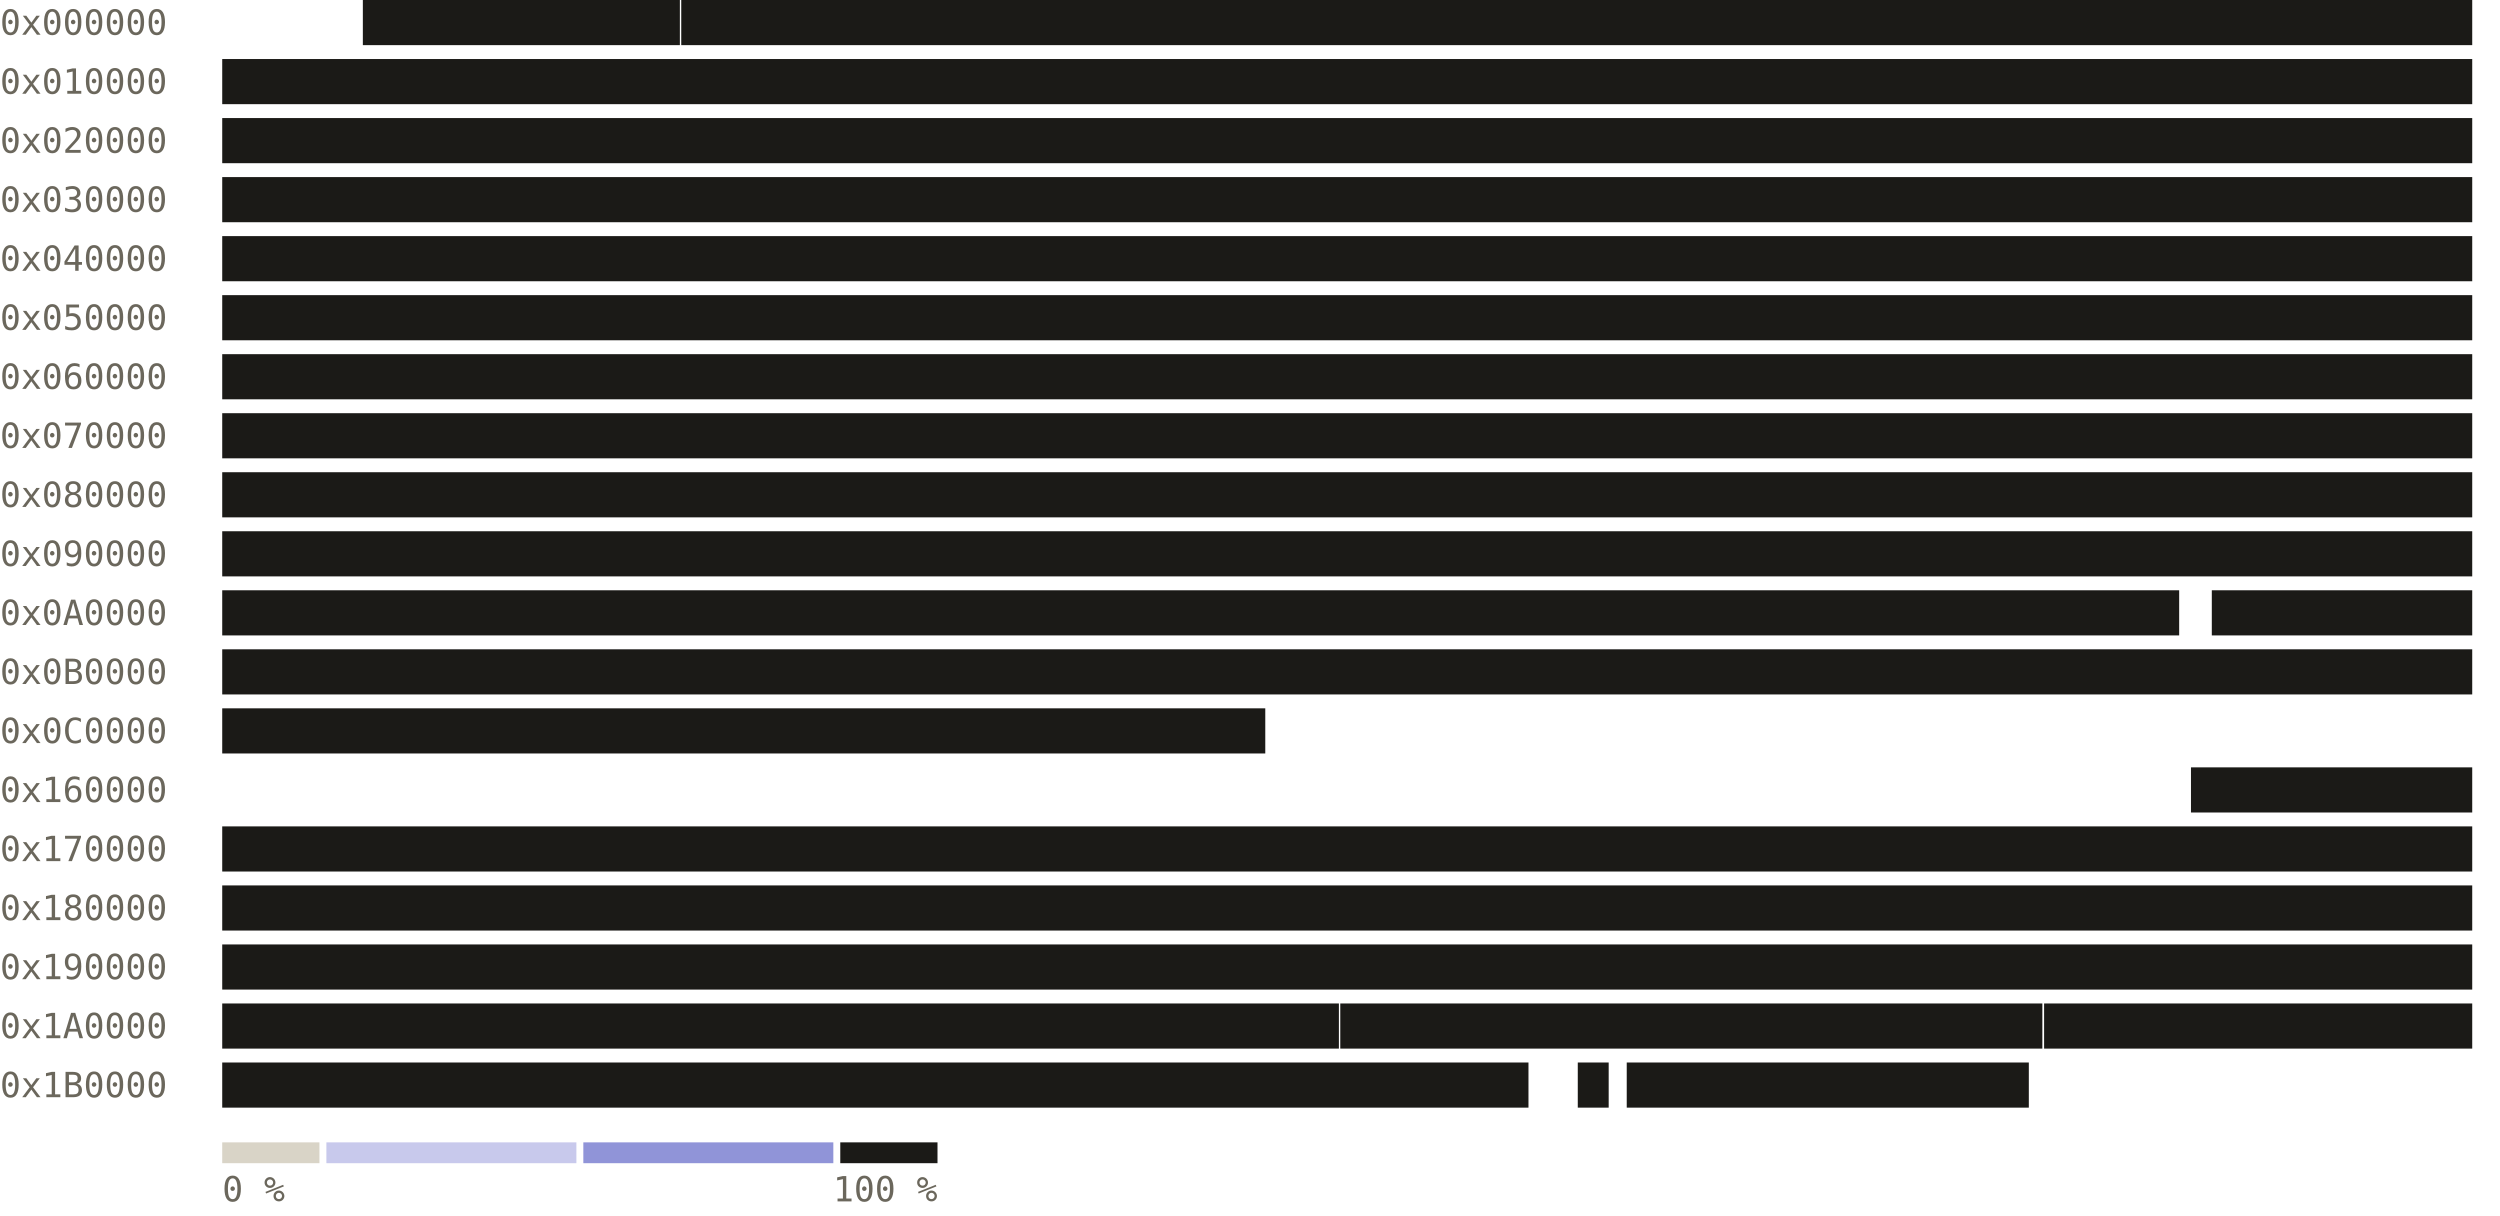
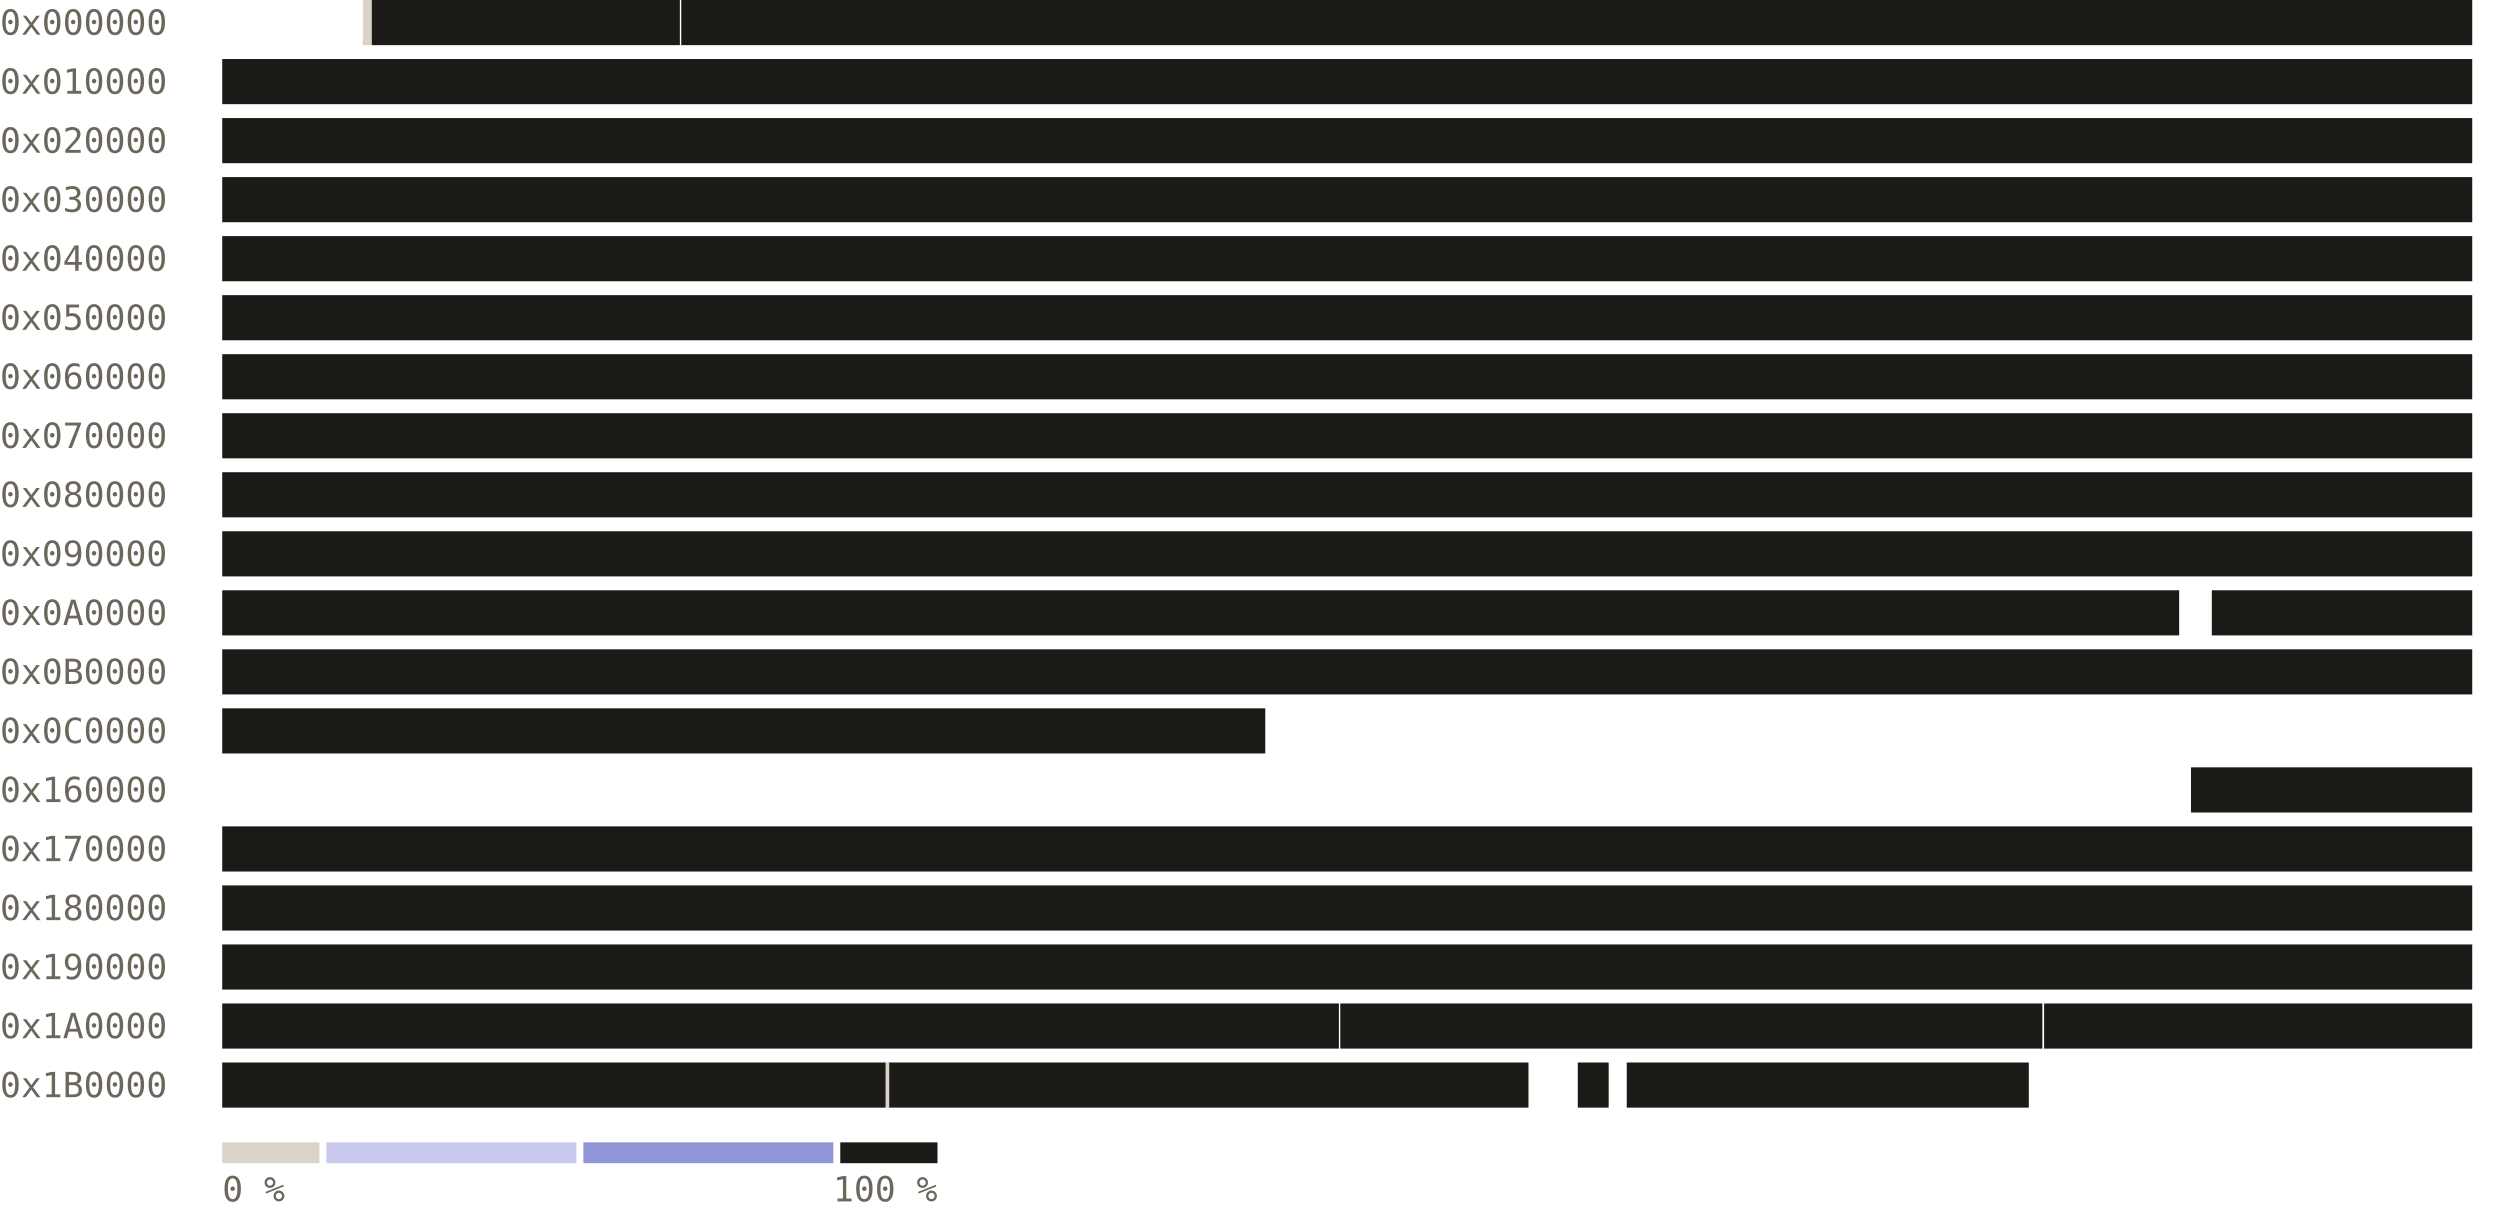
<svg xmlns="http://www.w3.org/2000/svg" viewBox="0 0 720 350" width="720" height="350">
  <style>text{font:10px monospace;fill:#6b675c}.q0{fill:#d9d4c7}.q1{fill:#e3e2f2}.q2{fill:#d6d6ef}.q3{fill:#c8c9ec}.q4{fill:#babce8}.q5{fill:#acafe4}.q6{fill:#9ea2df}.q7{fill:#9094d8}.q8{fill:#8186cf}.q9{fill:#7277c4}.q10{fill:#1b1a17}@media (prefers-color-scheme:dark){text{fill:#a8a293}.q0{fill:#4a463d}.q1{fill:#35375a}.q2{fill:#3c3f66}.q3{fill:#444772}.q4{fill:#4d517f}.q5{fill:#575b8c}.q6{fill:#62669a}.q7{fill:#6e72a8}.q8{fill:#7b7fb6}.q9{fill:#888cc4}.q10{fill:#d6d0bd}}</style>
  <text x="0" y="10">0x000000</text>
  <text x="0" y="27">0x010000</text>
  <text x="0" y="44">0x020000</text>
  <text x="0" y="61">0x030000</text>
  <text x="0" y="78">0x040000</text>
  <text x="0" y="95">0x050000</text>
  <text x="0" y="112">0x060000</text>
  <text x="0" y="129">0x070000</text>
  <text x="0" y="146">0x080000</text>
  <text x="0" y="163">0x090000</text>
  <text x="0" y="180">0x0A0000</text>
  <text x="0" y="197">0x0B0000</text>
  <text x="0" y="214">0x0C0000</text>
  <text x="0" y="231">0x160000</text>
  <text x="0" y="248">0x170000</text>
  <text x="0" y="265">0x180000</text>
  <text x="0" y="282">0x190000</text>
  <text x="0" y="299">0x1A0000</text>
  <text x="0" y="316">0x1B0000</text>
-   <path class="q10" d="M104.5 0h91.3v13h-91.3zM196.2 0h515.8v13h-515.8zM64 17h648v13h-648zM64 34h648v13h-648zM64 51h648v13h-648zM64 68h648v13h-648zM64 85h648v13h-648zM64 102h648v13h-648zM64 119h648v13h-648zM64 136h648v13h-648zM64 153h648v13h-648zM64 170h563.6v13h-563.6zM637 170h75v13h-75zM64 187h648v13h-648zM64 204h300.4v13h-300.4zM631 221h81v13h-81zM64 238h648v13h-648zM64 255h648v13h-648zM64 272h648v13h-648zM64 289h321.6v13h-321.6zM386 289h202.2v13h-202.2zM588.7 289h123.3v13h-123.3zM64 306h376.2v13h-376.2zM454.4 306h8.9v13h-8.9zM468.5 306h115.8v13h-115.8z" />
+   <path class="q10" d="M107 0h88.8v13h-88.8zM196.2 0h515.8v13h-515.8zM64 17h648v13h-648zM64 34h648v13h-648zM64 51h648v13h-648zM64 68h648v13h-648zM64 85h648v13h-648zM64 102h648v13h-648zM64 119h648v13h-648zM64 136h648v13h-648zM64 153h648v13h-648zM64 170h563.6v13h-563.6zM637 170h75v13h-75zM64 187h648v13h-648zM64 204h300.4v13h-300.4zM631 221h81v13h-81zM64 238h648v13h-648zM64 255h648v13h-648zM64 272h648v13h-648zM64 289h321.6v13h-321.6zM386 289h202.2v13h-202.2zM588.7 289h123.3v13h-123.3zM64 306h191.1v13h-191.1zM255.9 306h184.3v13h-184.3zM454.4 306h8.9v13h-8.9zM468.5 306h115.8v13h-115.8z" />
+   <path class="q0" d="M104.5 0h2.5v13h-2.5zM255.1 306h1v13h-1z" />
  <rect class="q0" x="64" y="329" width="28" height="6" />
  <rect class="q3" x="94" y="329" width="72" height="6" />
  <rect class="q7" x="168" y="329" width="72" height="6" />
  <rect class="q10" x="242" y="329" width="28" height="6" />
  <text x="64" y="346">0 %</text>
  <text x="270" y="346" text-anchor="end">100 %</text>
</svg>
